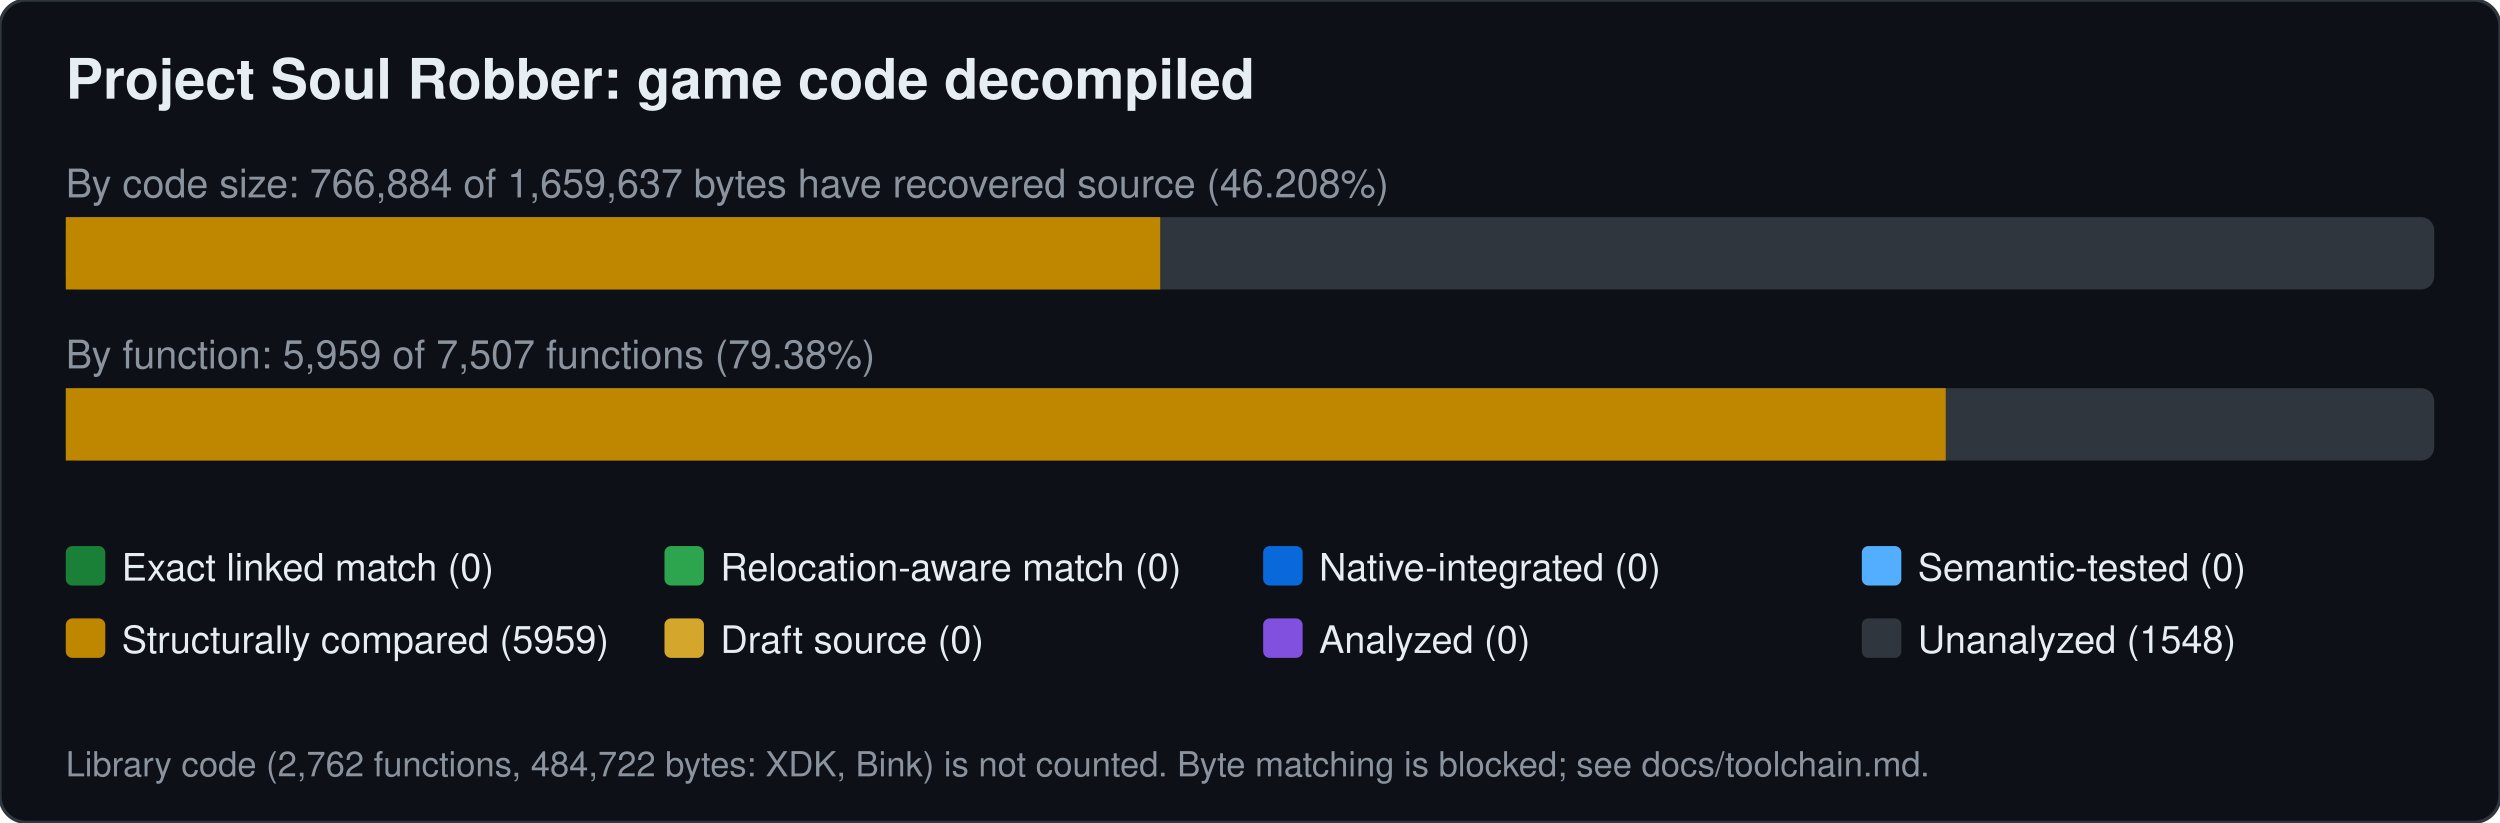
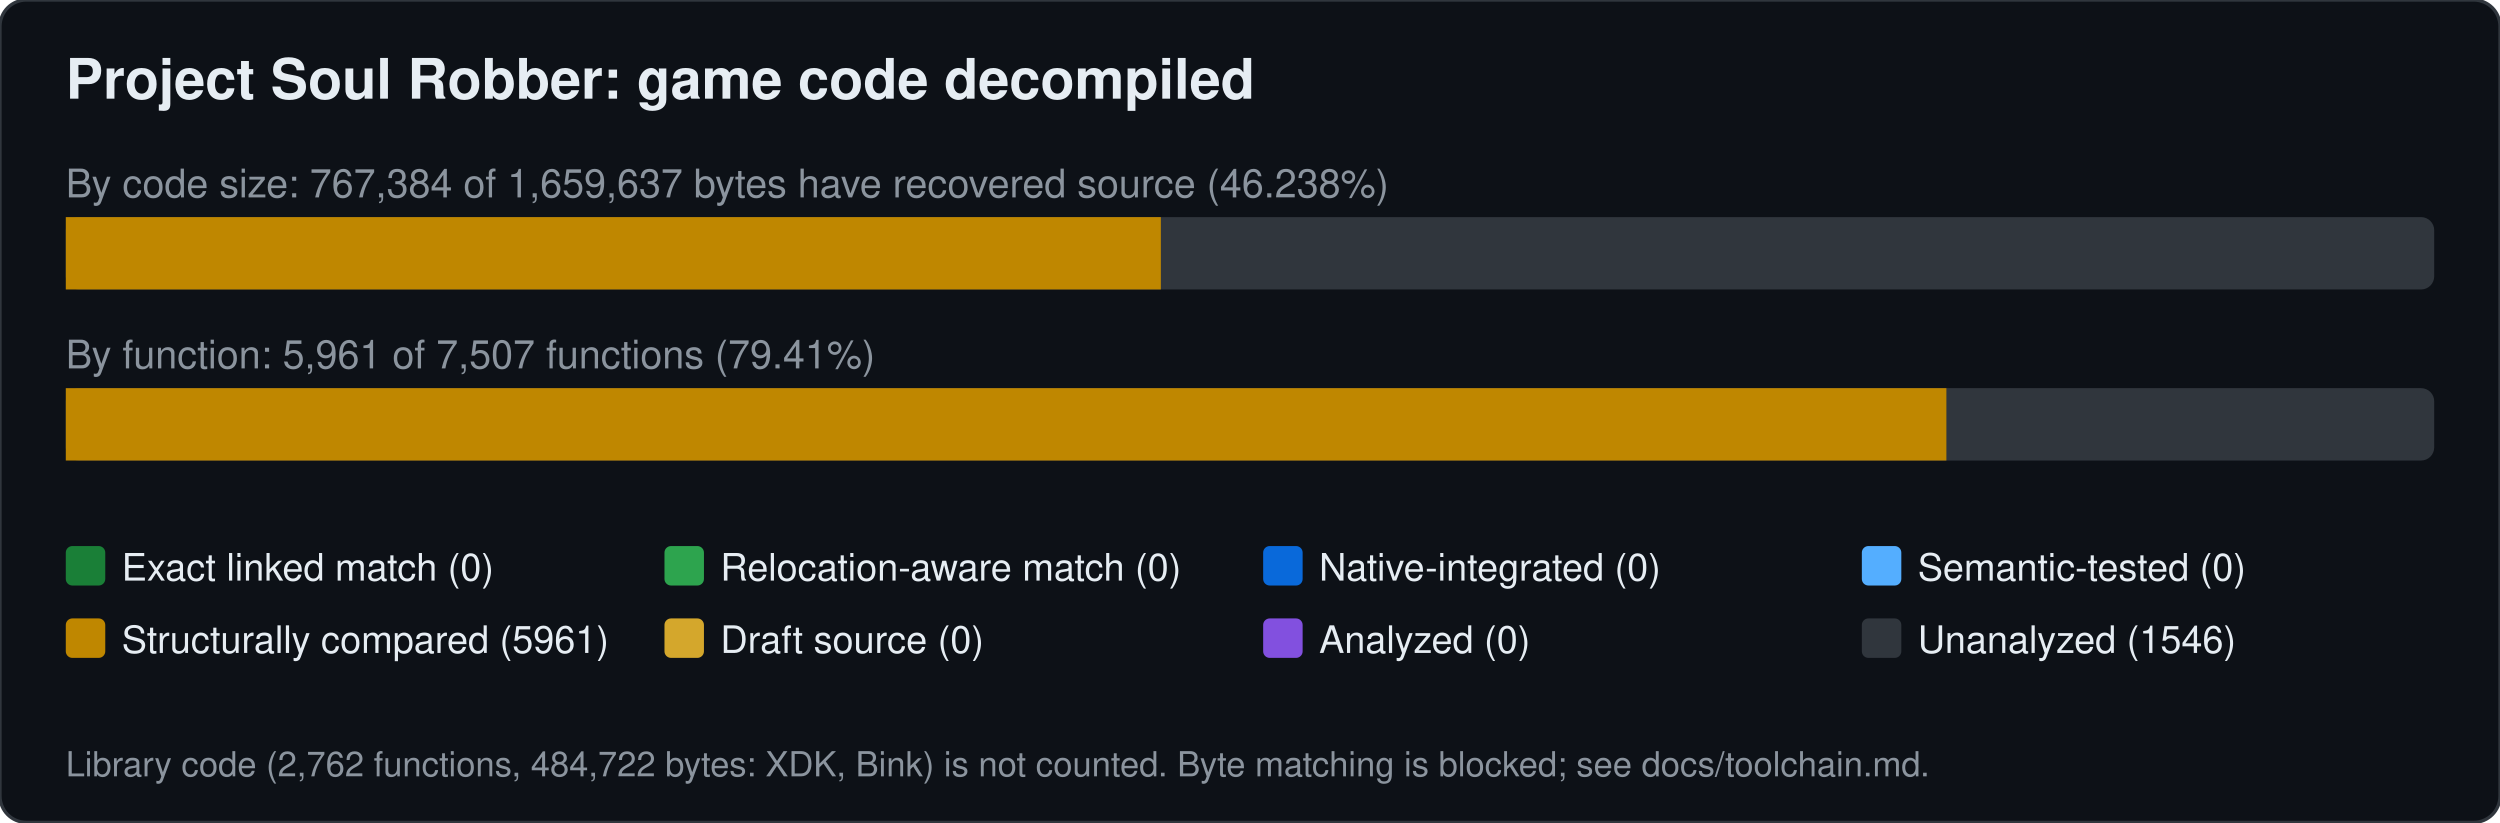
<svg xmlns="http://www.w3.org/2000/svg" width="760" height="250" viewBox="0 0 760 250" font-family="Segoe UI,Helvetica,Arial,sans-serif">
  <rect width="760" height="250" rx="8" fill="#0d1117" stroke="#30363d" />
  <text x="20" y="30" font-size="17" font-weight="600" fill="#e6edf3">Project Soul Robber: game code decompiled</text>
-   <text x="20" y="60" font-size="12" fill="#8b949e">By code size: 766,884 of 1,659,637 bytes have recovered source (46.208%)</text>
+   <text x="20" y="60" font-size="12" fill="#8b949e">By code size: 767,384 of 1,659,637 bytes have recovered source (46.238%)</text>
  <rect x="20" y="66" width="720" height="22" rx="4" fill="#30363d" />
-   <rect x="20.0" y="66" width="332.7" height="22" fill="#bf8700" />
-   <text x="20" y="112" font-size="12" fill="#8b949e">By function: 5,959 of 7,507 functions (79.38%)</text>
+   <rect x="20.0" y="66" width="332.9" height="22" fill="#bf8700" />
+   <text x="20" y="112" font-size="12" fill="#8b949e">By function: 5,961 of 7,507 functions (79.41%)</text>
  <rect x="20" y="118" width="720" height="22" rx="4" fill="#30363d" />
-   <rect x="20.0" y="118" width="571.5" height="22" fill="#bf8700" />
+   <rect x="20.0" y="118" width="571.7" height="22" fill="#bf8700" />
  <rect x="20" y="166" width="12" height="12" rx="2" fill="#1a7f37" />
  <text x="37" y="176.5" font-size="11.5" fill="#e6edf3">Exact linked match (0)</text>
  <rect x="202" y="166" width="12" height="12" rx="2" fill="#2da44e" />
  <text x="219" y="176.5" font-size="11.5" fill="#e6edf3">Relocation-aware match (0)</text>
  <rect x="384" y="166" width="12" height="12" rx="2" fill="#0969da" />
  <text x="401" y="176.5" font-size="11.5" fill="#e6edf3">Native-integrated (0)</text>
  <rect x="566" y="166" width="12" height="12" rx="2" fill="#54aeff" />
  <text x="583" y="176.5" font-size="11.5" fill="#e6edf3">Semantic-tested (0)</text>
  <rect x="20" y="188" width="12" height="12" rx="2" fill="#bf8700" />
-   <text x="37" y="198.5" font-size="11.5" fill="#e6edf3">Structurally compared (5959)</text>
+   <text x="37" y="198.5" font-size="11.5" fill="#e6edf3">Structurally compared (5961)</text>
  <rect x="202" y="188" width="12" height="12" rx="2" fill="#d4a72c" />
  <text x="219" y="198.5" font-size="11.5" fill="#e6edf3">Draft source (0)</text>
  <rect x="384" y="188" width="12" height="12" rx="2" fill="#8250df" />
  <text x="401" y="198.5" font-size="11.5" fill="#e6edf3">Analyzed (0)</text>
  <rect x="566" y="188" width="12" height="12" rx="2" fill="#30363d" />
-   <text x="583" y="198.5" font-size="11.5" fill="#e6edf3">Unanalyzed (1548)</text>
+   <text x="583" y="198.5" font-size="11.5" fill="#e6edf3">Unanalyzed (1546)</text>
  <text x="20" y="236" font-size="10.5" fill="#8b949e">Library code (2,762 functions, 484,722 bytes: XDK, Bink) is not counted. Byte matching is blocked; see docs/toolchain.md.</text>
</svg>
